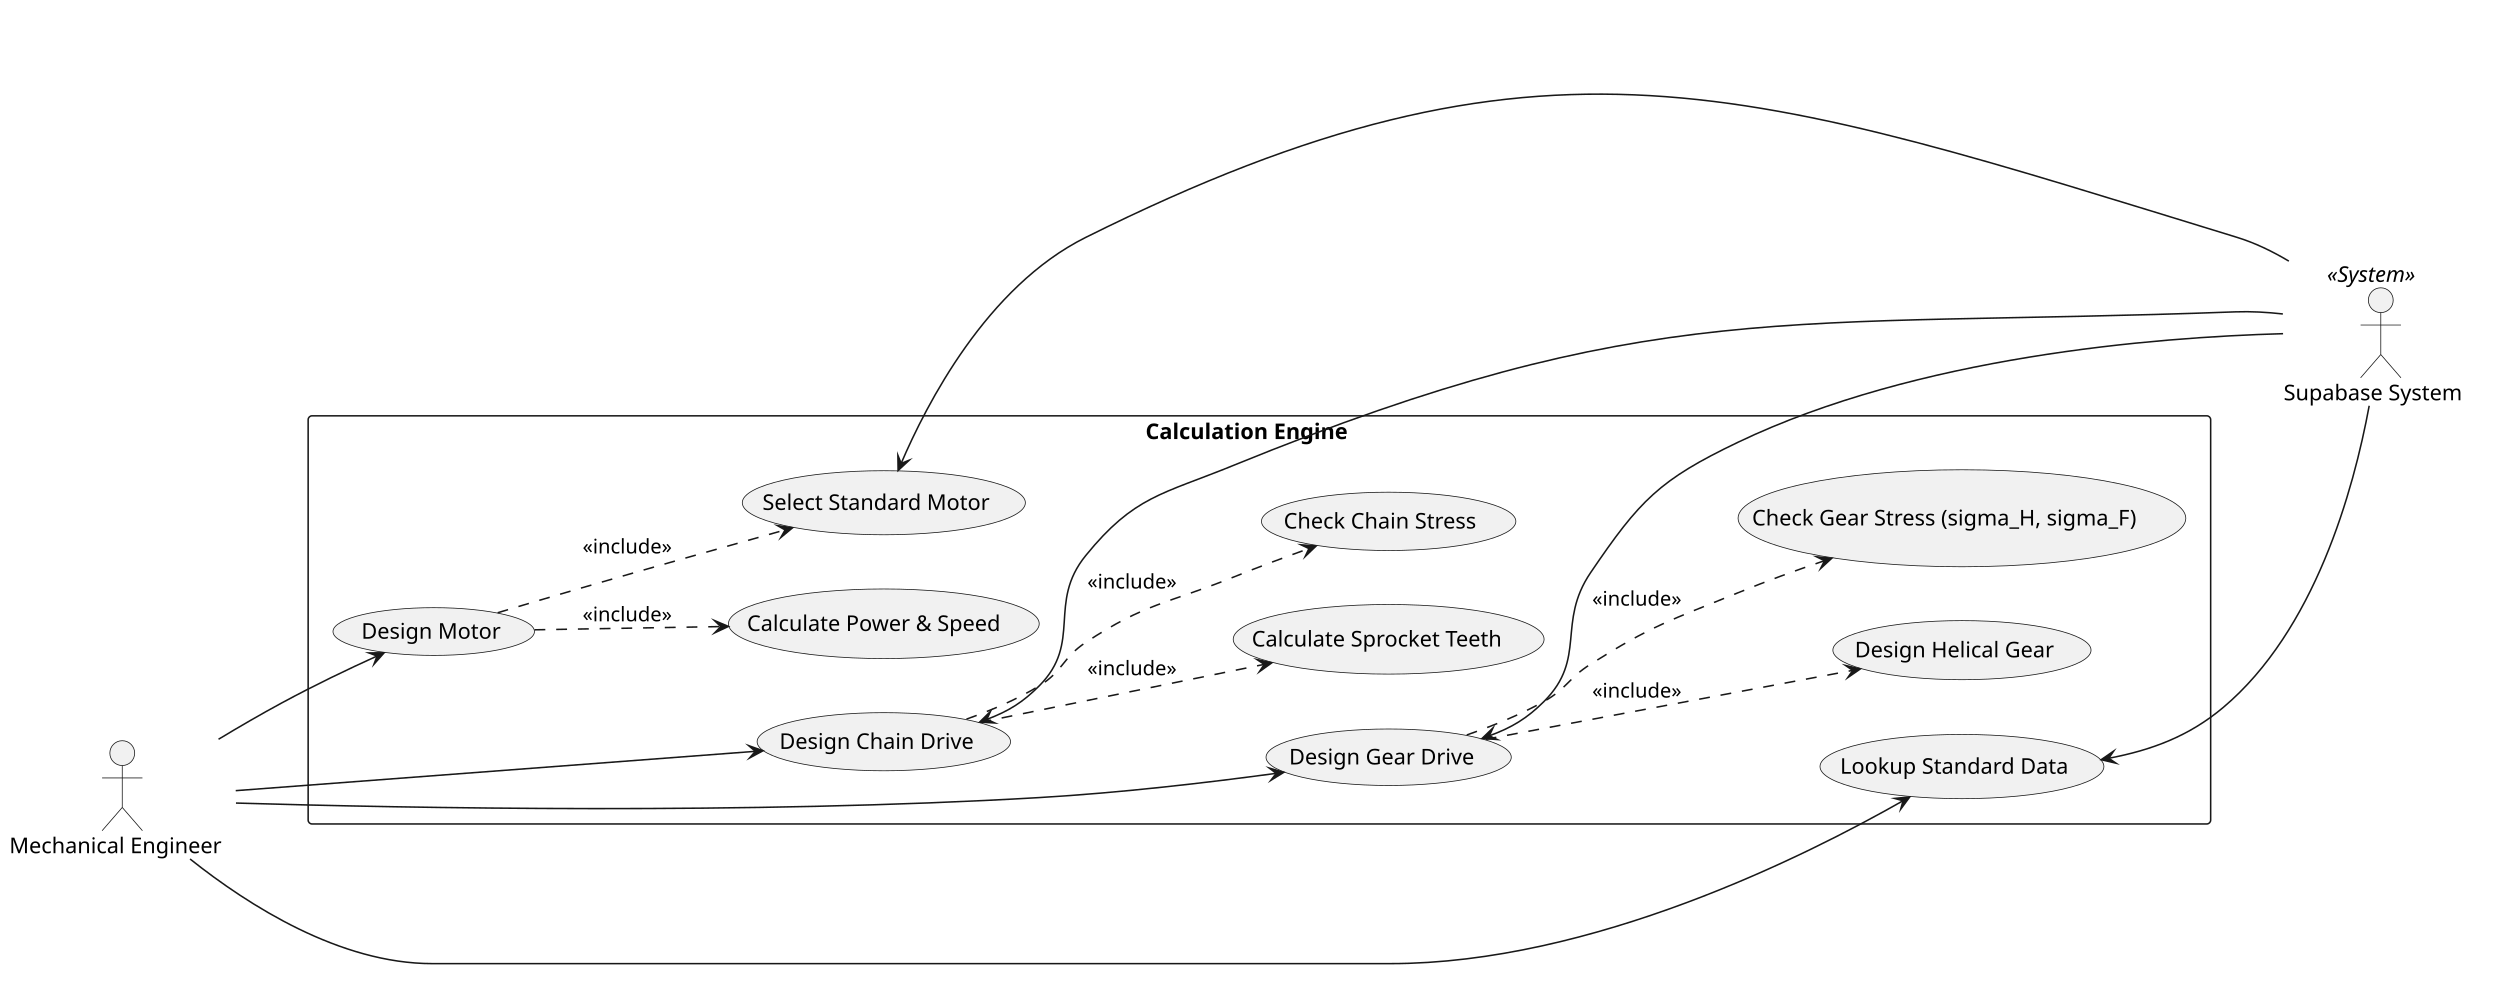
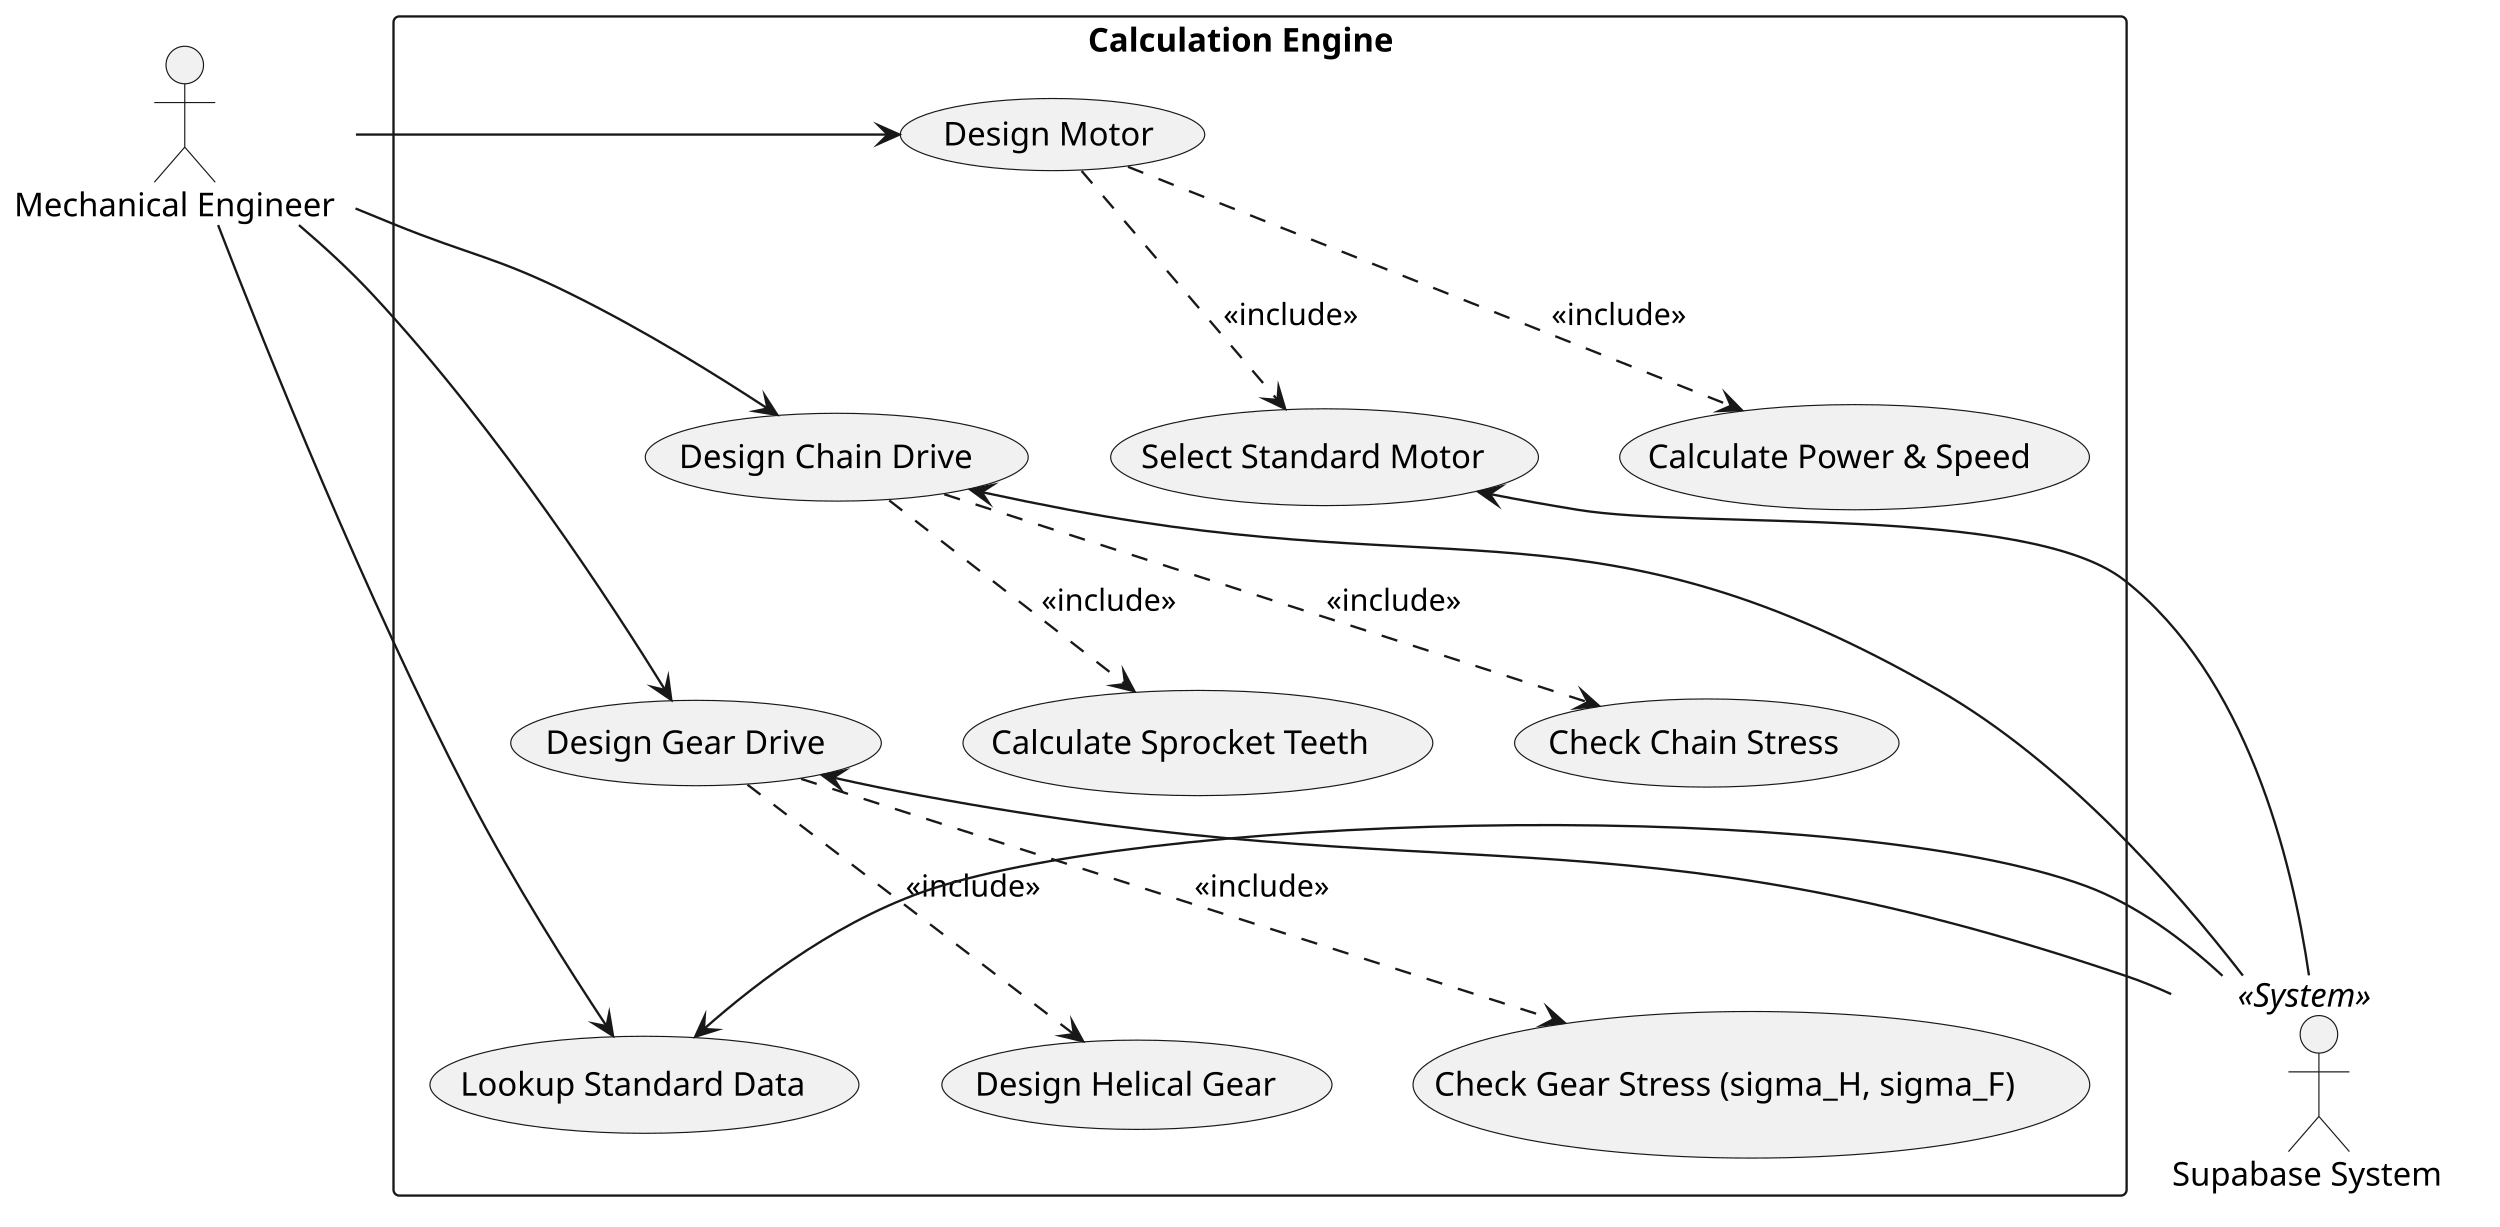
- <svg xmlns="http://www.w3.org/2000/svg" contentStyleType="text/css" data-diagram-type="DESCRIPTION" height="635px" preserveAspectRatio="none" style="width:1611px;height:635px;background:#FFFFFF;" version="1.1" viewBox="0 0 1611 635" width="1611px" zoomAndPan="magnify">
+ <svg xmlns="http://www.w3.org/2000/svg" contentStyleType="text/css" data-diagram-type="DESCRIPTION" height="523px" preserveAspectRatio="none" style="width:1066px;height:523px;background:#FFFFFF;" version="1.1" viewBox="0 0 1066 523" width="1066px" zoomAndPan="magnify">
  <defs />
  <g>
-     <g class="cluster" data-qualified-name="Calculation Engine" data-source-line="7" id="ent0003">
-       <rect fill="none" height="263" rx="2.5" ry="2.5" style="stroke:#181818;stroke-width:1;" width="1225.98" x="198.57" y="267.96" />
-       <text fill="#000000" font-family="sans-serif" font-size="14" font-weight="700" lengthAdjust="spacing" textLength="146.795" x="738.163" y="282.955">Calculation Engine</text>
+     <g class="cluster" data-qualified-name="Calculation Engine" data-source-line="6" id="ent0003">
+       <rect fill="none" height="502.8" rx="2.5" ry="2.5" style="stroke:#181818;stroke-width:1;" width="739" x="167.79" y="7" />
+       <text fill="#000000" font-family="sans-serif" font-size="14" font-weight="700" lengthAdjust="spacing" textLength="146.795" x="463.892" y="21.995">Calculation Engine</text>
    </g>
-     <g class="entity" data-qualified-name="Calculation Engine.UC1" data-source-line="8" id="ent0004">
-       <ellipse cx="279.495" cy="406.963" fill="#F1F1F1" rx="64.915" ry="15.383" style="stroke:#181818;stroke-width:0.5;" />
-       <text fill="#000000" font-family="sans-serif" font-size="14" lengthAdjust="spacing" textLength="93.242" x="232.874" y="411.611">Design Motor</text>
+     <g class="entity" data-qualified-name="Calculation Engine.UC1" data-source-line="7" id="ent0004">
+       <ellipse cx="448.795" cy="57.383" fill="#F1F1F1" rx="64.915" ry="15.383" style="stroke:#181818;stroke-width:0.5;" />
+       <text fill="#000000" font-family="sans-serif" font-size="14" lengthAdjust="spacing" textLength="93.242" x="402.174" y="62.031">Design Motor</text>
    </g>
-     <g class="entity" data-qualified-name="Calculation Engine.UC1_1" data-source-line="9" id="ent0005">
-       <ellipse cx="569.54" cy="401.958" fill="#F1F1F1" rx="100.141" ry="22.428" style="stroke:#181818;stroke-width:0.5;" />
-       <text fill="#000000" font-family="sans-serif" font-size="14" lengthAdjust="spacing" textLength="176.367" x="481.357" y="406.606">Calculate Power &amp; Speed</text>
+     <g class="entity" data-qualified-name="Calculation Engine.UC1_1" data-source-line="8" id="ent0005">
+       <ellipse cx="790.79" cy="194.948" fill="#F1F1F1" rx="100.141" ry="22.428" style="stroke:#181818;stroke-width:0.5;" />
+       <text fill="#000000" font-family="sans-serif" font-size="14" lengthAdjust="spacing" textLength="176.367" x="702.607" y="199.596">Calculate Power &amp; Speed</text>
    </g>
-     <g class="entity" data-qualified-name="Calculation Engine.UC1_2" data-source-line="10" id="ent0006">
-       <ellipse cx="569.543" cy="323.963" fill="#F1F1F1" rx="91.213" ry="20.643" style="stroke:#181818;stroke-width:0.5;" />
-       <text fill="#000000" font-family="sans-serif" font-size="14" lengthAdjust="spacing" textLength="156.481" x="491.302" y="328.611">Select Standard Motor</text>
+     <g class="entity" data-qualified-name="Calculation Engine.UC1_2" data-source-line="9" id="ent0006">
+       <ellipse cx="564.793" cy="194.953" fill="#F1F1F1" rx="91.213" ry="20.643" style="stroke:#181818;stroke-width:0.5;" />
+       <text fill="#000000" font-family="sans-serif" font-size="14" lengthAdjust="spacing" textLength="156.481" x="486.552" y="199.601">Select Standard Motor</text>
    </g>
-     <g class="entity" data-qualified-name="Calculation Engine.UC2" data-source-line="12" id="ent0007">
-       <ellipse cx="569.541" cy="477.96" fill="#F1F1F1" rx="81.651" ry="18.73" style="stroke:#181818;stroke-width:0.5;" />
-       <text fill="#000000" font-family="sans-serif" font-size="14" lengthAdjust="spacing" textLength="134.552" x="502.265" y="482.609">Design Chain Drive</text>
+     <g class="entity" data-qualified-name="Calculation Engine.UC2" data-source-line="11" id="ent0007">
+       <ellipse cx="356.791" cy="194.95" fill="#F1F1F1" rx="81.651" ry="18.73" style="stroke:#181818;stroke-width:0.5;" />
+       <text fill="#000000" font-family="sans-serif" font-size="14" lengthAdjust="spacing" textLength="134.552" x="289.515" y="199.599">Design Chain Drive</text>
    </g>
-     <g class="entity" data-qualified-name="Calculation Engine.UC2_1" data-source-line="13" id="ent0008">
-       <ellipse cx="894.848" cy="411.964" fill="#F1F1F1" rx="100.168" ry="22.434" style="stroke:#181818;stroke-width:0.5;" />
-       <text fill="#000000" font-family="sans-serif" font-size="14" lengthAdjust="spacing" textLength="176.429" x="806.634" y="416.612">Calculate Sprocket Teeth</text>
+     <g class="entity" data-qualified-name="Calculation Engine.UC2_1" data-source-line="12" id="ent0008">
+       <ellipse cx="510.788" cy="316.824" fill="#F1F1F1" rx="100.168" ry="22.434" style="stroke:#181818;stroke-width:0.5;" />
+       <text fill="#000000" font-family="sans-serif" font-size="14" lengthAdjust="spacing" textLength="176.429" x="422.574" y="321.472">Calculate Sprocket Teeth</text>
    </g>
-     <g class="entity" data-qualified-name="Calculation Engine.UC2_2" data-source-line="14" id="ent0009">
-       <ellipse cx="894.847" cy="335.963" fill="#F1F1F1" rx="81.967" ry="18.793" style="stroke:#181818;stroke-width:0.5;" />
-       <text fill="#000000" font-family="sans-serif" font-size="14" lengthAdjust="spacing" textLength="135.29" x="827.202" y="340.612">Check Chain Stress</text>
+     <g class="entity" data-qualified-name="Calculation Engine.UC2_2" data-source-line="13" id="ent0009">
+       <ellipse cx="727.787" cy="316.823" fill="#F1F1F1" rx="81.967" ry="18.793" style="stroke:#181818;stroke-width:0.5;" />
+       <text fill="#000000" font-family="sans-serif" font-size="14" lengthAdjust="spacing" textLength="135.29" x="660.142" y="321.472">Check Chain Stress</text>
    </g>
-     <g class="entity" data-qualified-name="Calculation Engine.UC3" data-source-line="16" id="ent0010">
-       <ellipse cx="894.849" cy="487.964" fill="#F1F1F1" rx="79.019" ry="18.204" style="stroke:#181818;stroke-width:0.5;" />
-       <text fill="#000000" font-family="sans-serif" font-size="14" lengthAdjust="spacing" textLength="128.358" x="830.67" y="492.612">Design Gear Drive</text>
+     <g class="entity" data-qualified-name="Calculation Engine.UC3" data-source-line="15" id="ent0010">
+       <ellipse cx="296.789" cy="316.824" fill="#F1F1F1" rx="79.019" ry="18.204" style="stroke:#181818;stroke-width:0.5;" />
+       <text fill="#000000" font-family="sans-serif" font-size="14" lengthAdjust="spacing" textLength="128.358" x="232.61" y="321.472">Design Gear Drive</text>
    </g>
-     <g class="entity" data-qualified-name="Calculation Engine.UC3_2" data-source-line="17" id="ent0011">
-       <ellipse cx="1264.282" cy="418.957" fill="#F1F1F1" rx="83.182" ry="19.037" style="stroke:#181818;stroke-width:0.5;" />
-       <text fill="#000000" font-family="sans-serif" font-size="14" lengthAdjust="spacing" textLength="138.12" x="1195.222" y="423.605">Design Helical Gear</text>
+     <g class="entity" data-qualified-name="Calculation Engine.UC3_2" data-source-line="16" id="ent0011">
+       <ellipse cx="484.792" cy="462.546" fill="#F1F1F1" rx="83.182" ry="19.037" style="stroke:#181818;stroke-width:0.5;" />
+       <text fill="#000000" font-family="sans-serif" font-size="14" lengthAdjust="spacing" textLength="138.12" x="415.732" y="467.195">Design Helical Gear</text>
    </g>
-     <g class="entity" data-qualified-name="Calculation Engine.UC3_3" data-source-line="18" id="ent0012">
-       <ellipse cx="1264.275" cy="333.963" fill="#F1F1F1" rx="144.265" ry="31.253" style="stroke:#181818;stroke-width:0.5;" />
-       <text fill="#000000" font-family="sans-serif" font-size="14" lengthAdjust="spacing" textLength="270.525" x="1129.013" y="338.611">Check Gear Stress (sigma_H, sigma_F)</text>
+     <g class="entity" data-qualified-name="Calculation Engine.UC3_3" data-source-line="17" id="ent0012">
+       <ellipse cx="746.785" cy="462.553" fill="#F1F1F1" rx="144.265" ry="31.253" style="stroke:#181818;stroke-width:0.5;" />
+       <text fill="#000000" font-family="sans-serif" font-size="14" lengthAdjust="spacing" textLength="270.525" x="611.523" y="467.202">Check Gear Stress (sigma_H, sigma_F)</text>
    </g>
-     <g class="entity" data-qualified-name="Calculation Engine.UC5" data-source-line="20" id="ent0013">
-       <ellipse cx="1264.281" cy="493.964" fill="#F1F1F1" rx="91.471" ry="20.694" style="stroke:#181818;stroke-width:0.5;" />
-       <text fill="#000000" font-family="sans-serif" font-size="14" lengthAdjust="spacing" textLength="157.062" x="1185.75" y="498.613">Lookup Standard Data</text>
+     <g class="entity" data-qualified-name="Calculation Engine.UC5" data-source-line="19" id="ent0013">
+       <ellipse cx="274.791" cy="462.554" fill="#F1F1F1" rx="91.471" ry="20.694" style="stroke:#181818;stroke-width:0.5;" />
+       <text fill="#000000" font-family="sans-serif" font-size="14" lengthAdjust="spacing" textLength="157.062" x="196.26" y="467.203">Lookup Standard Data</text>
    </g>
-     <g class="entity" data-qualified-name="eng" data-source-line="4" id="ent0001">
-       <ellipse cx="78.786" cy="485.31" fill="#F1F1F1" rx="8" ry="8" style="stroke:#181818;stroke-width:0.5;" />
-       <path d="M78.786,493.31 L78.786,520.31 M65.786,501.31 L91.786,501.31 M78.786,520.31 L65.786,535.31 M78.786,520.31 L91.786,535.31" fill="none" style="stroke:#181818;stroke-width:0.5;" />
-       <text fill="#000000" font-family="sans-serif" font-size="14" lengthAdjust="spacing" textLength="145.571" x="6" y="549.805">Mechanical Engineer</text>
+     <g class="entity" data-qualified-name="eng" data-source-line="3" id="ent0001">
+       <ellipse cx="78.786" cy="27.73" fill="#F1F1F1" rx="8" ry="8" style="stroke:#181818;stroke-width:0.5;" />
+       <path d="M78.786,35.73 L78.786,62.73 M65.786,43.73 L91.786,43.73 M78.786,62.73 L65.786,77.73 M78.786,62.73 L91.786,77.73" fill="none" style="stroke:#181818;stroke-width:0.5;" />
+       <text fill="#000000" font-family="sans-serif" font-size="14" lengthAdjust="spacing" textLength="145.571" x="6" y="92.225">Mechanical Engineer</text>
    </g>
-     <g class="entity" data-qualified-name="db" data-source-line="5" id="ent0002">
-       <ellipse cx="1534.177" cy="193.457" fill="#F1F1F1" rx="8" ry="8" style="stroke:#181818;stroke-width:0.5;" />
-       <path d="M1534.177,201.457 L1534.177,228.457 M1521.177,209.457 L1547.177,209.457 M1534.177,228.457 L1521.177,243.457 M1534.177,228.457 L1547.177,243.457" fill="none" style="stroke:#181818;stroke-width:0.5;" />
-       <text fill="#000000" font-family="sans-serif" font-size="14" lengthAdjust="spacing" textLength="125.255" x="1471.55" y="257.952">Supabase System</text>
-       <text fill="#000000" font-family="sans-serif" font-size="14" font-style="italic" lengthAdjust="spacing" textLength="69.337" x="1499.509" y="181.655">«System»</text>
+     <g class="entity" data-qualified-name="db" data-source-line="4" id="ent0002">
+       <ellipse cx="988.787" cy="441.047" fill="#F1F1F1" rx="8" ry="8" style="stroke:#181818;stroke-width:0.5;" />
+       <path d="M988.787,449.047 L988.787,476.047 M975.787,457.047 L1001.787,457.047 M988.787,476.047 L975.787,491.047 M988.787,476.047 L1001.787,491.047" fill="none" style="stroke:#181818;stroke-width:0.5;" />
+       <text fill="#000000" font-family="sans-serif" font-size="14" lengthAdjust="spacing" textLength="125.255" x="926.16" y="505.542">Supabase System</text>
+       <text fill="#000000" font-family="sans-serif" font-size="14" font-style="italic" lengthAdjust="spacing" textLength="69.337" x="954.119" y="429.245">«System»</text>
    </g>
-     <g class="link" data-entity-1="ent0001" data-entity-2="ent0004" data-link-type="dependency" data-source-line="27" id="lnk17">
-       <path d="M140.82,476.37 C154.1,468.37 168.19,460.19 181.57,452.96 C203.2,441.28 223.739,431.48 242.979,422.73" fill="none" id="eng-to-UC1" style="stroke:#181818;stroke-width:1;" />
-       <polygon fill="#181818" points="247.53,420.66,237.681,420.745,242.979,422.73,240.993,428.027,247.53,420.66" style="stroke:#181818;stroke-width:1;stroke-linejoin:miter;stroke-miterlimit:10;" />
+     <g class="link" data-entity-1="ent0001" data-entity-2="ent0004" data-link-type="dependency" data-source-line="26" id="lnk17">
+       <path d="M151.77,57.38 C229.02,57.38 301.27,57.38 378.52,57.38" fill="none" id="eng-to-UC1" style="stroke:#181818;stroke-width:1;" />
+       <polygon fill="#181818" points="383.52,57.38,374.52,53.38,378.52,57.38,374.52,61.38,383.52,57.38" style="stroke:#181818;stroke-width:1;stroke-linejoin:miter;stroke-miterlimit:10;" />
    </g>
-     <g class="link" data-entity-1="ent0004" data-entity-2="ent0005" data-link-type="dependency" data-source-line="28" id="lnk18">
-       <path d="M344.41,405.85 C381.13,405.21 423.021,404.487 464.421,403.767" fill="none" id="UC1-to-UC1_1" style="stroke:#181818;stroke-width:1;stroke-dasharray:7,7;" />
-       <polygon fill="#181818" points="469.42,403.68,460.352,399.837,464.421,403.767,460.491,407.836,469.42,403.68" style="stroke:#181818;stroke-width:1;stroke-linejoin:miter;stroke-miterlimit:10;" />
-       <text fill="#000000" font-family="sans-serif" font-size="13" lengthAdjust="spacing" textLength="63.007" x="375.4" y="400.377">«include»</text>
+     <g class="link" data-entity-1="ent0004" data-entity-2="ent0005" data-link-type="dependency" data-source-line="27" id="lnk18">
+       <path d="M480.96,71.13 C541.32,95.06 667.182,144.958 738.032,173.038" fill="none" id="UC1-to-UC1_1" style="stroke:#181818;stroke-width:1;stroke-dasharray:7,7;" />
+       <polygon fill="#181818" points="742.68,174.88,735.787,167.845,738.032,173.038,732.839,175.283,742.68,174.88" style="stroke:#181818;stroke-width:1;stroke-linejoin:miter;stroke-miterlimit:10;" />
+       <text fill="#000000" font-family="sans-serif" font-size="13" lengthAdjust="spacing" textLength="63.007" x="661.48" y="138.597">«include»</text>
    </g>
-     <g class="link" data-entity-1="ent0004" data-entity-2="ent0006" data-link-type="dependency" data-source-line="29" id="lnk19">
-       <path d="M320.67,394.85 C337.28,389.87 356.76,384.09 374.4,378.96 C420.15,365.66 467.266,352.322 505.906,341.472" fill="none" id="UC1-to-UC1_2" style="stroke:#181818;stroke-width:1;stroke-dasharray:7,7;" />
-       <polygon fill="#181818" points="510.72,340.12,500.974,338.702,505.906,341.472,503.137,346.404,510.72,340.12" style="stroke:#181818;stroke-width:1;stroke-linejoin:miter;stroke-miterlimit:10;" />
-       <text fill="#000000" font-family="sans-serif" font-size="13" lengthAdjust="spacing" textLength="63.007" x="375.4" y="356.637">«include»</text>
+     <g class="link" data-entity-1="ent0004" data-entity-2="ent0006" data-link-type="dependency" data-source-line="28" id="lnk19">
+       <path d="M461.2,72.89 C482.12,97.34 521.179,142.991 544.739,170.521" fill="none" id="UC1-to-UC1_2" style="stroke:#181818;stroke-width:1;stroke-dasharray:7,7;" />
+       <polygon fill="#181818" points="547.99,174.32,545.177,164.881,544.739,170.521,539.099,170.083,547.99,174.32" style="stroke:#181818;stroke-width:1;stroke-linejoin:miter;stroke-miterlimit:10;" />
+       <text fill="#000000" font-family="sans-serif" font-size="13" lengthAdjust="spacing" textLength="63.007" x="521.59" y="138.597">«include»</text>
    </g>
-     <g class="link" data-entity-1="ent0001" data-entity-2="ent0007" data-link-type="dependency" data-source-line="31" id="lnk20">
-       <path d="M151.9,509.5 C242.85,502.62 393.574,491.207 486.704,484.157" fill="none" id="eng-to-UC2" style="stroke:#181818;stroke-width:1;" />
-       <polygon fill="#181818" points="491.69,483.78,482.414,480.471,486.704,484.157,483.018,488.448,491.69,483.78" style="stroke:#181818;stroke-width:1;stroke-linejoin:miter;stroke-miterlimit:10;" />
+     <g class="link" data-entity-1="ent0001" data-entity-2="ent0007" data-link-type="dependency" data-source-line="30" id="lnk20">
+       <path d="M151.59,88.9 C157.07,91.16 162.51,93.38 167.79,95.53 C201.43,109.19 211.25,109.4 243.79,125.53 C275.02,141.01 304.816,159.492 327.266,174.182" fill="none" id="eng-to-UC2" style="stroke:#181818;stroke-width:1;" />
+       <polygon fill="#181818" points="331.45,176.92,326.109,168.645,327.266,174.182,321.729,175.339,331.45,176.92" style="stroke:#181818;stroke-width:1;stroke-linejoin:miter;stroke-miterlimit:10;" />
    </g>
-     <g class="link" data-entity-1="ent0007" data-entity-2="ent0008" data-link-type="dependency" data-source-line="32" id="lnk21">
-       <path d="M631.73,465.47 C685.1,454.57 757.761,439.74 814.671,428.12" fill="none" id="UC2-to-UC2_1" style="stroke:#181818;stroke-width:1;stroke-dasharray:7,7;" />
-       <polygon fill="#181818" points="819.57,427.12,809.952,425.001,814.671,428.12,811.552,432.84,819.57,427.12" style="stroke:#181818;stroke-width:1;stroke-linejoin:miter;stroke-miterlimit:10;" />
-       <text fill="#000000" font-family="sans-serif" font-size="13" lengthAdjust="spacing" textLength="63.007" x="700.68" y="435.117">«include»</text>
+     <g class="link" data-entity-1="ent0007" data-entity-2="ent0008" data-link-type="dependency" data-source-line="31" id="lnk21">
+       <path d="M379.18,213.38 C406.87,234.94 450.045,268.539 479.745,291.659" fill="none" id="UC2-to-UC2_1" style="stroke:#181818;stroke-width:1;stroke-dasharray:7,7;" />
+       <polygon fill="#181818" points="483.69,294.73,479.045,286.045,479.745,291.659,474.131,292.358,483.69,294.73" style="stroke:#181818;stroke-width:1;stroke-linejoin:miter;stroke-miterlimit:10;" />
+       <text fill="#000000" font-family="sans-serif" font-size="13" lengthAdjust="spacing" textLength="63.007" x="444.01" y="260.447">«include»</text>
    </g>
-     <g class="link" data-entity-1="ent0007" data-entity-2="ent0009" data-link-type="dependency" data-source-line="33" id="lnk22">
-       <path d="M622.79,463.4 C638.47,457.88 655.32,450.76 669.68,441.96 C685.23,432.43 684.46,424.01 699.68,413.96 C738.21,388.52 751.85,389.18 794.68,371.96 C812.02,364.99 826.573,359.548 843.473,353.488" fill="none" id="UC2-to-UC2_2" style="stroke:#181818;stroke-width:1;stroke-dasharray:7,7;" />
-       <polygon fill="#181818" points="848.18,351.8,838.358,351.073,843.473,353.488,841.058,358.603,848.18,351.8" style="stroke:#181818;stroke-width:1;stroke-linejoin:miter;stroke-miterlimit:10;" />
-       <text fill="#000000" font-family="sans-serif" font-size="13" lengthAdjust="spacing" textLength="63.007" x="700.68" y="379.257">«include»</text>
+     <g class="link" data-entity-1="ent0007" data-entity-2="ent0009" data-link-type="dependency" data-source-line="32" id="lnk22">
+       <path d="M402.65,210.77 C473.9,233.79 605.612,276.343 676.982,299.403" fill="none" id="UC2-to-UC2_2" style="stroke:#181818;stroke-width:1;stroke-dasharray:7,7;" />
+       <polygon fill="#181818" points="681.74,300.94,674.406,294.367,676.982,299.403,671.946,301.979,681.74,300.94" style="stroke:#181818;stroke-width:1;stroke-linejoin:miter;stroke-miterlimit:10;" />
+       <text fill="#000000" font-family="sans-serif" font-size="13" lengthAdjust="spacing" textLength="63.007" x="565.5" y="260.447">«include»</text>
    </g>
-     <g class="link" data-entity-1="ent0001" data-entity-2="ent0010" data-link-type="dependency" data-source-line="35" id="lnk23">
-       <path d="M152.06,517.49 C263.35,520.78 483.36,524.92 669.68,513.96 C722.87,510.83 777.865,504.359 822.365,498.349" fill="none" id="eng-to-UC3" style="stroke:#181818;stroke-width:1;" />
-       <polygon fill="#181818" points="827.32,497.68,817.866,494.921,822.365,498.349,818.936,502.849,827.32,497.68" style="stroke:#181818;stroke-width:1;stroke-linejoin:miter;stroke-miterlimit:10;" />
+     <g class="link" data-entity-1="ent0001" data-entity-2="ent0010" data-link-type="dependency" data-source-line="34" id="lnk23">
+       <path d="M127.47,95.97 C138.24,105.16 149.27,115.31 158.79,125.53 C213.03,183.75 262.078,259.429 283.618,294.219" fill="none" id="eng-to-UC3" style="stroke:#181818;stroke-width:1;" />
+       <polygon fill="#181818" points="286.25,298.47,284.913,288.712,283.618,294.219,278.111,292.924,286.25,298.47" style="stroke:#181818;stroke-width:1;stroke-linejoin:miter;stroke-miterlimit:10;" />
    </g>
-     <g class="link" data-entity-1="ent0010" data-entity-2="ent0011" data-link-type="dependency" data-source-line="36" id="lnk24">
-       <path d="M957.35,476.41 C1024.26,463.85 1125.826,444.773 1193.886,431.993" fill="none" id="UC3-to-UC3_2" style="stroke:#181818;stroke-width:1;stroke-dasharray:7,7;" />
-       <polygon fill="#181818" points="1198.8,431.07,1189.216,428.8,1193.886,431.993,1190.693,436.662,1198.8,431.07" style="stroke:#181818;stroke-width:1;stroke-linejoin:miter;stroke-miterlimit:10;" />
-       <text fill="#000000" font-family="sans-serif" font-size="13" lengthAdjust="spacing" textLength="63.007" x="1026.02" y="449.527">«include»</text>
+     <g class="link" data-entity-1="ent0010" data-entity-2="ent0011" data-link-type="dependency" data-source-line="35" id="lnk24">
+       <path d="M318.72,334.59 C354.56,361.98 421.348,413.054 457.848,440.954" fill="none" id="UC3-to-UC3_2" style="stroke:#181818;stroke-width:1;stroke-dasharray:7,7;" />
+       <polygon fill="#181818" points="461.82,443.99,457.099,435.346,457.848,440.954,452.24,441.702,461.82,443.99" style="stroke:#181818;stroke-width:1;stroke-linejoin:miter;stroke-miterlimit:10;" />
+       <text fill="#000000" font-family="sans-serif" font-size="13" lengthAdjust="spacing" textLength="63.007" x="386.15" y="382.317">«include»</text>
    </g>
-     <g class="link" data-entity-1="ent0010" data-entity-2="ent0012" data-link-type="dependency" data-source-line="37" id="lnk25">
-       <path d="M945.17,473.61 C961.54,467.93 979.53,460.66 995.02,451.96 C1009.91,443.6 1010.58,437.07 1025.02,427.96 C1064.69,402.93 1076.58,399.67 1120.02,381.96 C1139.33,374.09 1155.724,368.084 1175.684,361.324" fill="none" id="UC3-to-UC3_3" style="stroke:#181818;stroke-width:1;stroke-dasharray:7,7;" />
-       <polygon fill="#181818" points="1180.42,359.72,1170.612,358.818,1175.684,361.324,1173.179,366.396,1180.42,359.72" style="stroke:#181818;stroke-width:1;stroke-linejoin:miter;stroke-miterlimit:10;" />
-       <text fill="#000000" font-family="sans-serif" font-size="13" lengthAdjust="spacing" textLength="63.007" x="1026.02" y="390.297">«include»</text>
+     <g class="link" data-entity-1="ent0010" data-entity-2="ent0012" data-link-type="dependency" data-source-line="36" id="lnk25">
+       <path d="M341.58,332.12 C417.5,356.37 567.647,404.328 662.397,434.598" fill="none" id="UC3-to-UC3_3" style="stroke:#181818;stroke-width:1;stroke-dasharray:7,7;" />
+       <polygon fill="#181818" points="667.16,436.12,659.804,429.571,662.397,434.598,657.37,437.191,667.16,436.12" style="stroke:#181818;stroke-width:1;stroke-linejoin:miter;stroke-miterlimit:10;" />
+       <text fill="#000000" font-family="sans-serif" font-size="13" lengthAdjust="spacing" textLength="63.007" x="509.29" y="382.317">«include»</text>
    </g>
-     <g class="link" data-entity-1="ent0001" data-entity-2="ent0013" data-link-type="dependency" data-source-line="39" id="lnk26">
-       <path d="M122.47,553.53 C160.54,583.84 219.25,620.96 278.49,620.96 C278.49,620.96 278.49,620.96 895.85,620.96 C1025.78,620.96 1163.714,551.623 1226.314,516.003" fill="none" id="eng-to-UC5" style="stroke:#181818;stroke-width:1;" />
-       <polygon fill="#181818" points="1230.66,513.53,1220.86,514.504,1226.314,516.003,1224.816,521.458,1230.66,513.53" style="stroke:#181818;stroke-width:1;stroke-linejoin:miter;stroke-miterlimit:10;" />
+     <g class="link" data-entity-1="ent0001" data-entity-2="ent0013" data-link-type="dependency" data-source-line="38" id="lnk26">
+       <path d="M92.99,95.97 C114.07,150.6 155.91,254.65 199.79,339.25 C219.16,376.62 242.878,413.772 258.638,437.552" fill="none" id="eng-to-UC5" style="stroke:#181818;stroke-width:1;" />
+       <polygon fill="#181818" points="261.4,441.72,259.762,432.008,258.638,437.552,253.094,436.428,261.4,441.72" style="stroke:#181818;stroke-width:1;stroke-linejoin:miter;stroke-miterlimit:10;" />
    </g>
-     <g class="link" data-entity-1="ent0006" data-entity-2="ent0002" data-link-type="dependency" data-source-line="41" id="lnk27">
-       <path d="M580.699,298.614 C597.039,260.474 635.74,184.8 699.68,152.96 C994.84,6 1126.31,56.33 1441.55,152.96 C1453.03,156.48 1464.36,161.97 1474.94,168.27" fill="none" id="UC1_2-backto-db" style="stroke:#181818;stroke-width:1;" />
-       <polygon fill="#181818" points="578.73,303.21,585.951,296.512,580.699,298.614,578.597,293.362,578.73,303.21" style="stroke:#181818;stroke-width:1;stroke-linejoin:miter;stroke-miterlimit:10;" />
+     <g class="link" data-entity-1="ent0006" data-entity-2="ent0002" data-link-type="dependency" data-source-line="40" id="lnk27">
+       <path d="M635.248,210.656 C649.218,213.376 659.01,215.13 672.79,217.38 C724.31,225.8 864.69,215.19 905.79,247.38 C957.89,288.21 977.32,366.14 984.54,415.89" fill="none" id="UC1_2-backto-db" style="stroke:#181818;stroke-width:1;" />
+       <polygon fill="#181818" points="630.34,209.7,638.41,215.346,635.248,210.656,639.939,207.494,630.34,209.7" style="stroke:#181818;stroke-width:1;stroke-linejoin:miter;stroke-miterlimit:10;" />
    </g>
-     <g class="link" data-entity-1="ent0007" data-entity-2="ent0002" data-link-type="dependency" data-source-line="42" id="lnk28">
-       <path d="M635.937,463.563 C649.967,458.263 659.16,452.54 669.68,441.96 C697.64,413.85 674.67,388.71 699.68,357.96 C730.9,319.58 748.88,318.65 794.68,299.96 C1063.57,190.26 1150.35,211.81 1440.55,200.96 C1450.46,200.59 1460.91,201.19 1471.08,202.32" fill="none" id="UC2-backto-db" style="stroke:#181818;stroke-width:1;" />
-       <polygon fill="#181818" points="631.26,465.33,641.093,465.891,635.937,463.563,638.266,458.408,631.26,465.33" style="stroke:#181818;stroke-width:1;stroke-linejoin:miter;stroke-miterlimit:10;" />
+     <g class="link" data-entity-1="ent0007" data-entity-2="ent0002" data-link-type="dependency" data-source-line="41" id="lnk28">
+       <path d="M418.638,209.843 C432.378,212.803 442.14,214.78 455.79,217.38 C621.21,248.9 680.84,210.35 826.79,294.38 C879.85,324.93 926.84,377.87 956.37,416" fill="none" id="UC2-backto-db" style="stroke:#181818;stroke-width:1;" />
+       <polygon fill="#181818" points="413.75,208.79,421.706,214.596,418.638,209.843,423.39,206.775,413.75,208.79" style="stroke:#181818;stroke-width:1;stroke-linejoin:miter;stroke-miterlimit:10;" />
    </g>
-     <g class="link" data-entity-1="ent0010" data-entity-2="ent0002" data-link-type="dependency" data-source-line="43" id="lnk29">
-       <path d="M959.706,474.163 C974.256,468.843 984.08,462.91 995.02,451.96 C1022.74,424.2 1002.97,401.4 1025.02,368.96 C1056.69,322.34 1069.17,309.27 1120.02,284.96 C1235.54,229.74 1387.5,217.36 1471.2,215.02" fill="none" id="UC3-backto-db" style="stroke:#181818;stroke-width:1;" />
-       <polygon fill="#181818" points="955.01,475.88,964.836,476.546,959.706,474.163,962.089,469.033,955.01,475.88" style="stroke:#181818;stroke-width:1;stroke-linejoin:miter;stroke-miterlimit:10;" />
+     <g class="link" data-entity-1="ent0010" data-entity-2="ent0002" data-link-type="dependency" data-source-line="42" id="lnk29">
+       <path d="M355.351,331.593 C369.101,334.643 379.02,336.69 392.79,339.25 C619.87,381.55 688.01,342.12 906.79,416.25 C913.1,418.39 919.5,421.01 925.79,423.89" fill="none" id="UC3-backto-db" style="stroke:#181818;stroke-width:1;" />
+       <polygon fill="#181818" points="350.47,330.51,358.39,336.364,355.351,331.593,360.123,328.554,350.47,330.51" style="stroke:#181818;stroke-width:1;stroke-linejoin:miter;stroke-miterlimit:10;" />
    </g>
-     <g class="link" data-entity-1="ent0013" data-entity-2="ent0002" data-link-type="dependency" data-source-line="44" id="lnk30">
-       <path d="M1358.903,488.62 C1386.593,483.38 1410.67,474.36 1432.55,455.96 C1491.54,406.34 1516.56,316.35 1526.71,261.48" fill="none" id="UC5-backto-db" style="stroke:#181818;stroke-width:1;" />
-       <polygon fill="#181818" points="1353.99,489.55,1363.577,491.807,1358.903,488.62,1362.089,483.946,1353.99,489.55" style="stroke:#181818;stroke-width:1;stroke-linejoin:miter;stroke-miterlimit:10;" />
+     <g class="link" data-entity-1="ent0013" data-entity-2="ent0002" data-link-type="dependency" data-source-line="43" id="lnk30">
+       <path d="M300.17,438.763 C323.79,417.933 360.05,390.29 401.29,377.75 C505.04,346.19 787.52,340.27 889.29,377.75 C911.01,385.75 931.22,400.84 947.67,416.09" fill="none" id="UC5-backto-db" style="stroke:#181818;stroke-width:1;" />
+       <polygon fill="#181818" points="296.42,442.07,305.816,439.117,300.17,438.763,300.524,433.117,296.42,442.07" style="stroke:#181818;stroke-width:1;stroke-linejoin:miter;stroke-miterlimit:10;" />
    </g>
  </g>
</svg>
